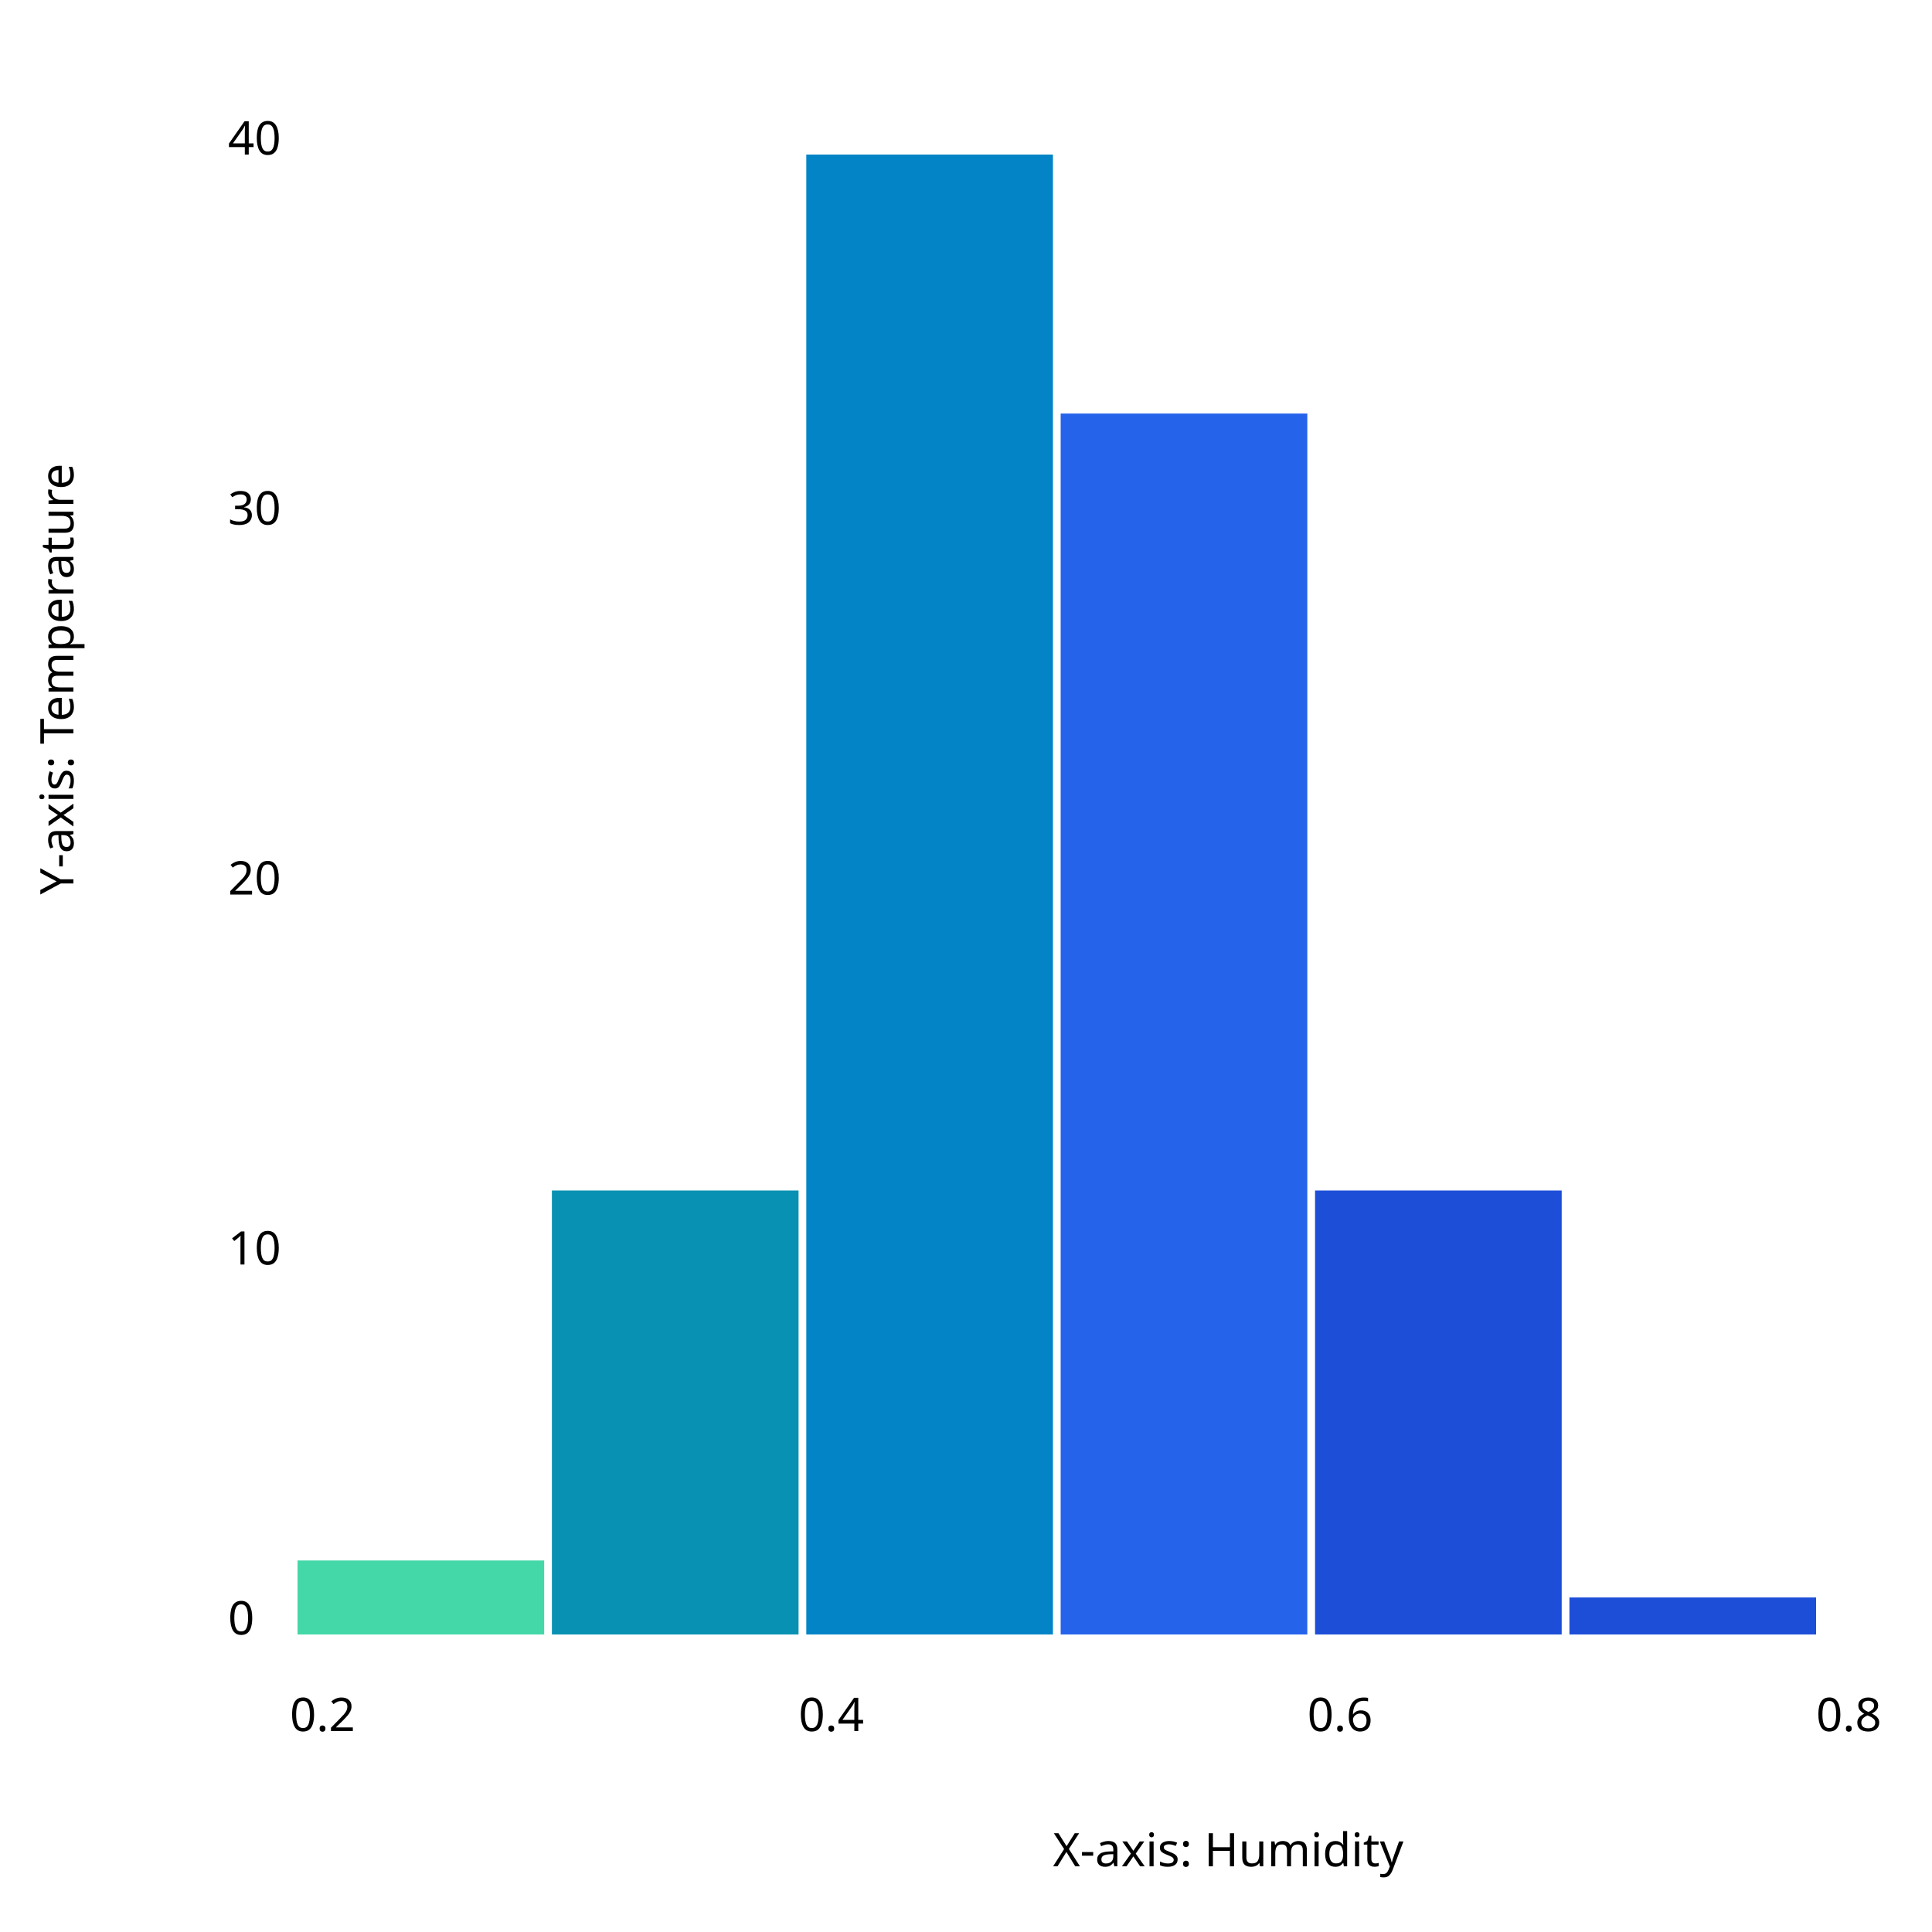
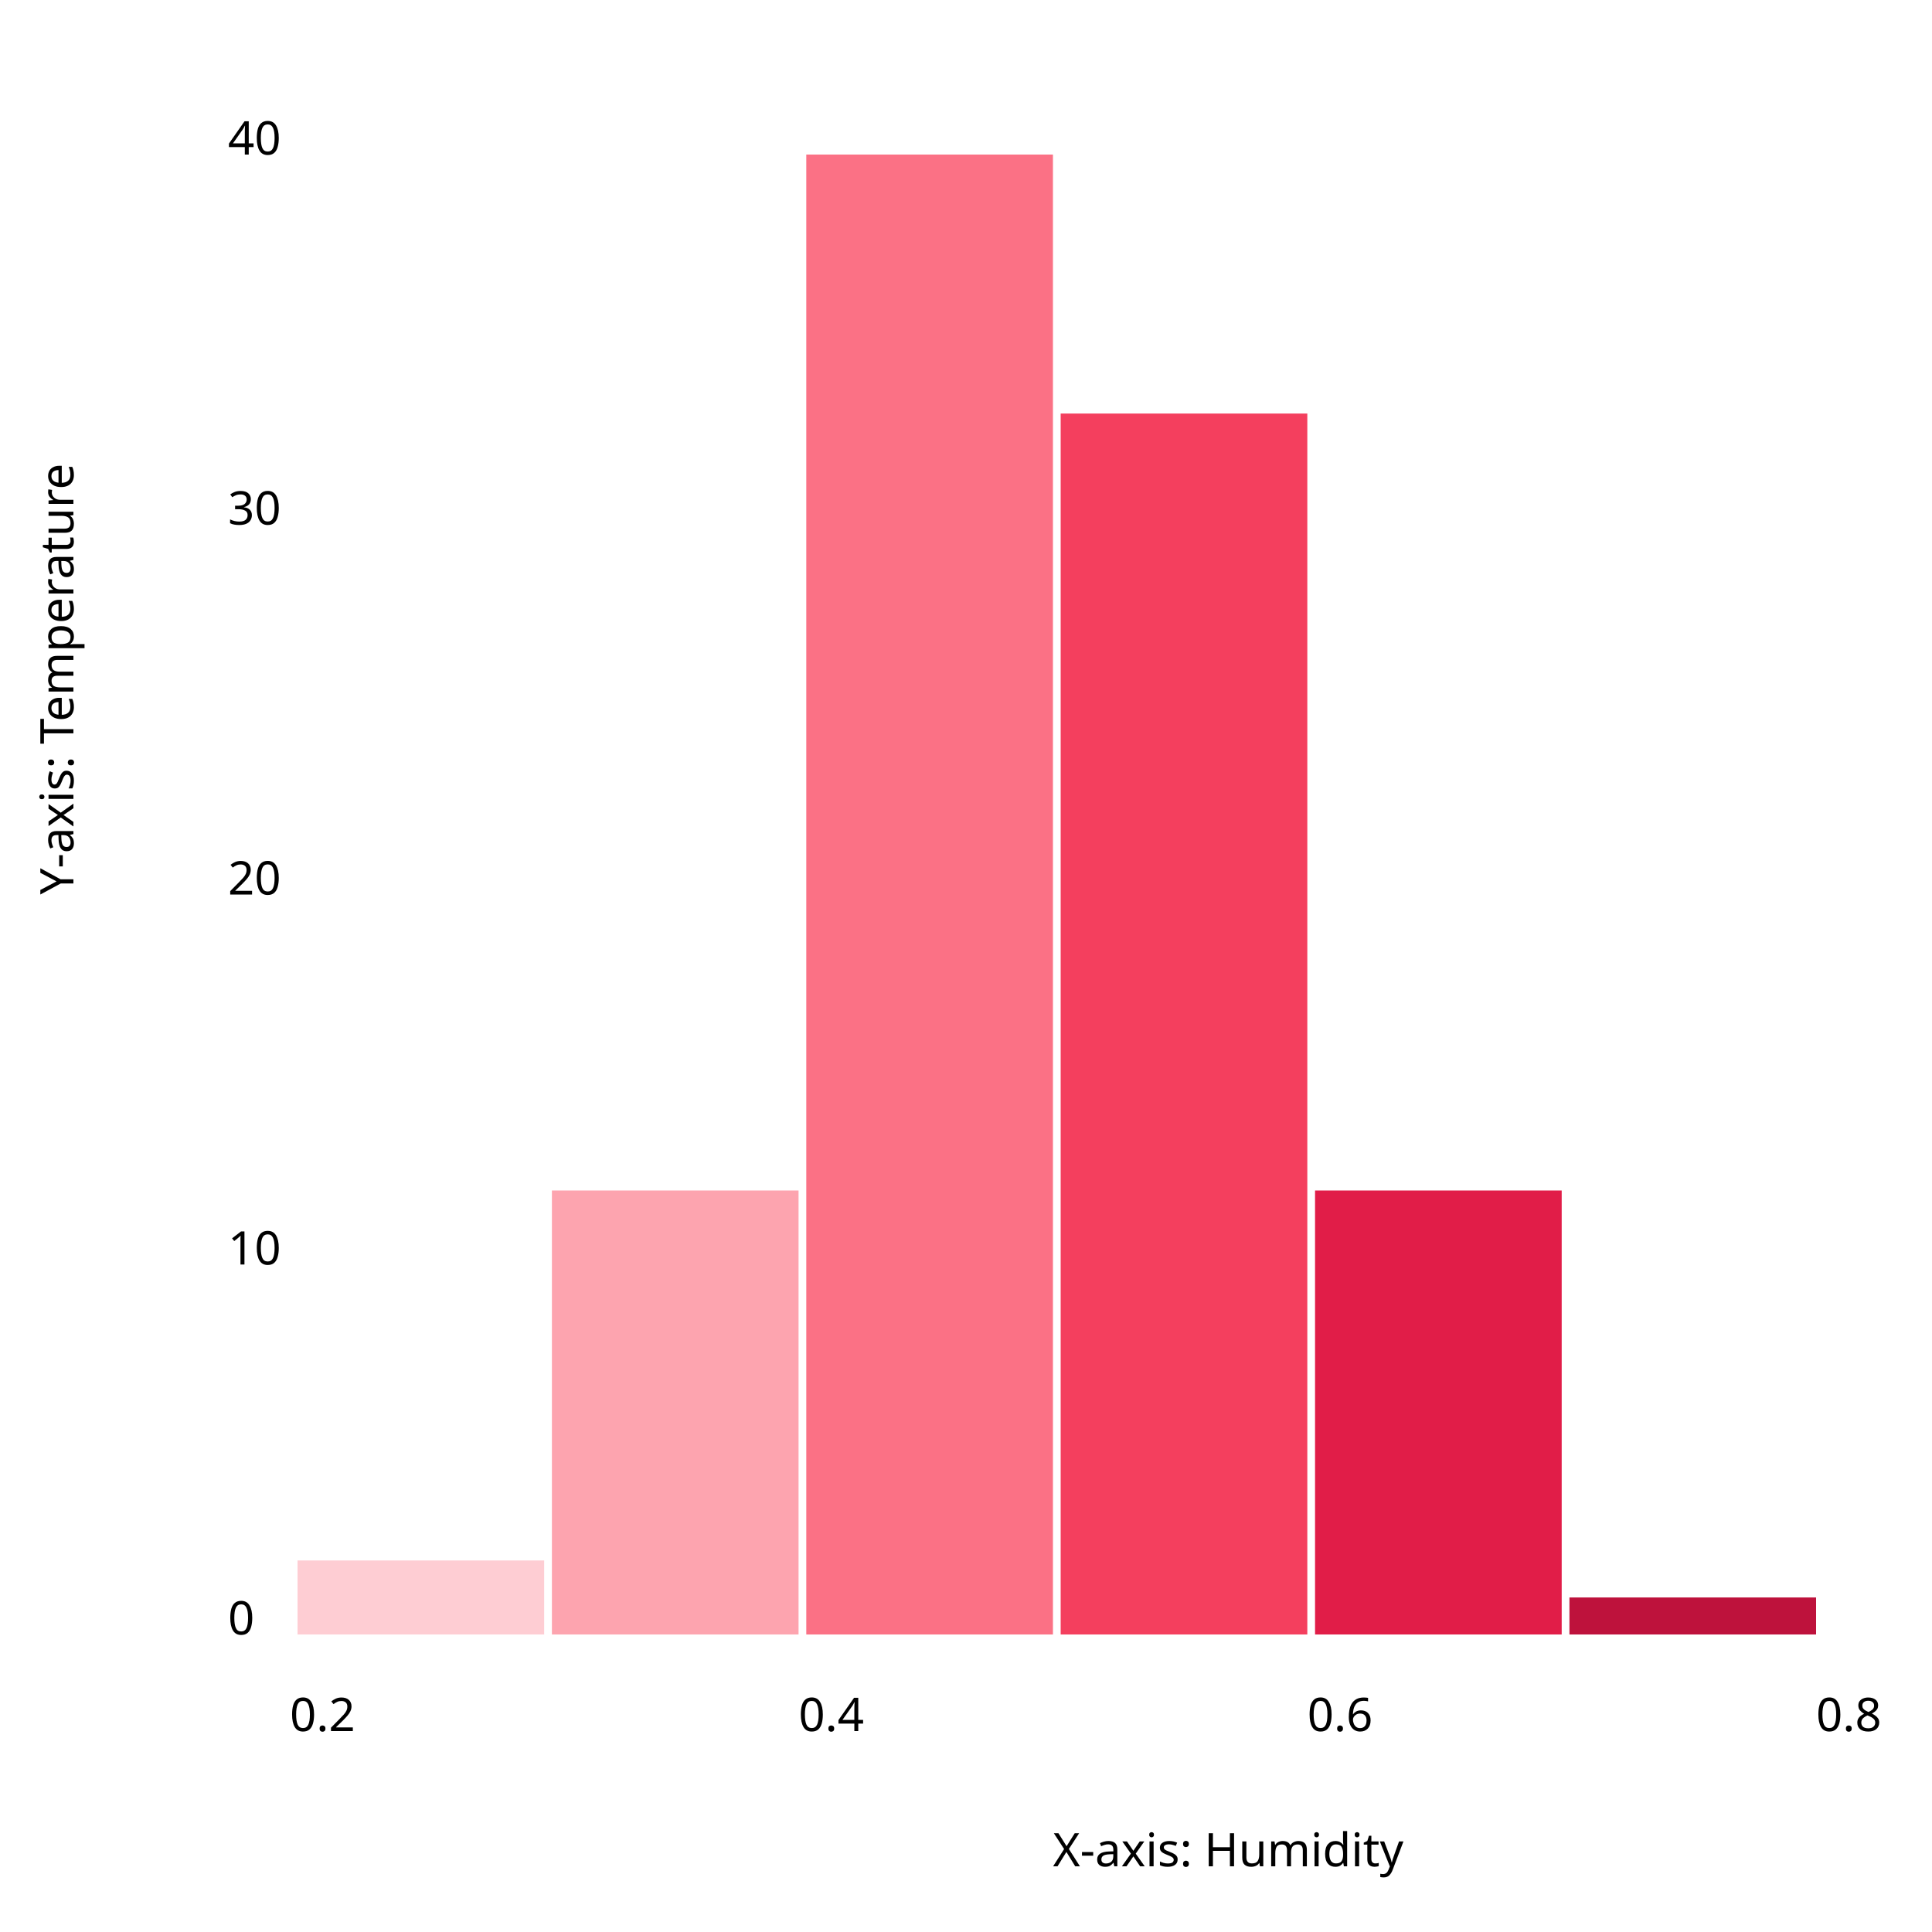
<svg xmlns="http://www.w3.org/2000/svg" class="Chart" width="100%" height="100%" viewBox="0 0 500 500" font-family="sans-serif">
  <g transform="translate(75, 40)">
    <g class="Axis AxisHorizontal fromLinkFiber243" transform="translate(0, 383)">
      <line class="AxisLine" x2="395" />
      <text class="AxisTick" transform="translate(0, 25)">0.2</text>
      <text class="AxisTick" transform="translate(131.6667, 25)">0.4</text>
      <text class="AxisTick" transform="translate(263.3333, 25)">0.6</text>
      <text class="AxisTick" transform="translate(395, 25)">0.8</text>
      <text class="AxisLabel" transform="translate(197.5, 60)">X-axis: Humidity</text>
    </g>
    <g class="Axis AxisVertical fromLinkFiber245">
      <line class="AxisLine" y2="383" />
      <text class="AxisTick" transform="translate(-16, 383)">0</text>
      <text class="AxisTick" transform="translate(-16, 287.25)">10</text>
      <text class="AxisTick" transform="translate(-16, 191.5)">20</text>
      <text class="AxisTick" transform="translate(-16, 95.75)">30</text>
      <text class="AxisTick" transform="translate(-16, 0)">40</text>
      <text class="AxisLabel" style="transform: translate(-56px, 191.5px) rotate(-90deg);">Y-axis: Temperature</text>
    </g>
-     <rect class="BarsRect fromLinkFiber246" fill="#44D7A8" x="2" y="363.85" width="63.833" height="19.15" />
-     <rect class="BarsRect" fill="#0891b2" x="67.833" y="268.1" width="63.833" height="114.9" />
-     <rect class="BarsRect" fill="#0284c7" x="133.667" y="0" width="63.833" height="383" />
-     <rect class="BarsRect" fill="#2563eb" x="199.5" y="67.025" width="63.833" height="315.975" />
-     <rect class="BarsRect" fill="#1d4ed8" x="265.333" y="268.1" width="63.833" height="114.9" />
-     <rect class="BarsRect" fill="#1d4ed8" x="331.167" y="373.425" width="63.833" height="9.575" />
-     <rect class="BarsRect" fill="#0369a1" x="397" y="383" width="0" height="0" />
+     <rect class="BarsRect fromLinkFiber246" fill="#fecdd3" x="2" y="363.85" width="63.833" height="19.15" />
+     <rect class="BarsRect" fill="#fda4af" x="67.833" y="268.1" width="63.833" height="114.9" />
+     <rect class="BarsRect" fill="#fb7185" x="133.667" y="0" width="63.833" height="383" />
+     <rect class="BarsRect" fill="#f43f5e" x="199.5" y="67.025" width="63.833" height="315.975" />
+     <rect class="BarsRect" fill="#e11d48" x="265.333" y="268.1" width="63.833" height="114.9" />
+     <rect class="BarsRect" fill="#be123c" x="331.167" y="373.425" width="63.833" height="9.575" />
+     <rect class="BarsRect" fill="#9f1239" x="397" y="383" width="0" height="0" />
  </g>
</svg>
